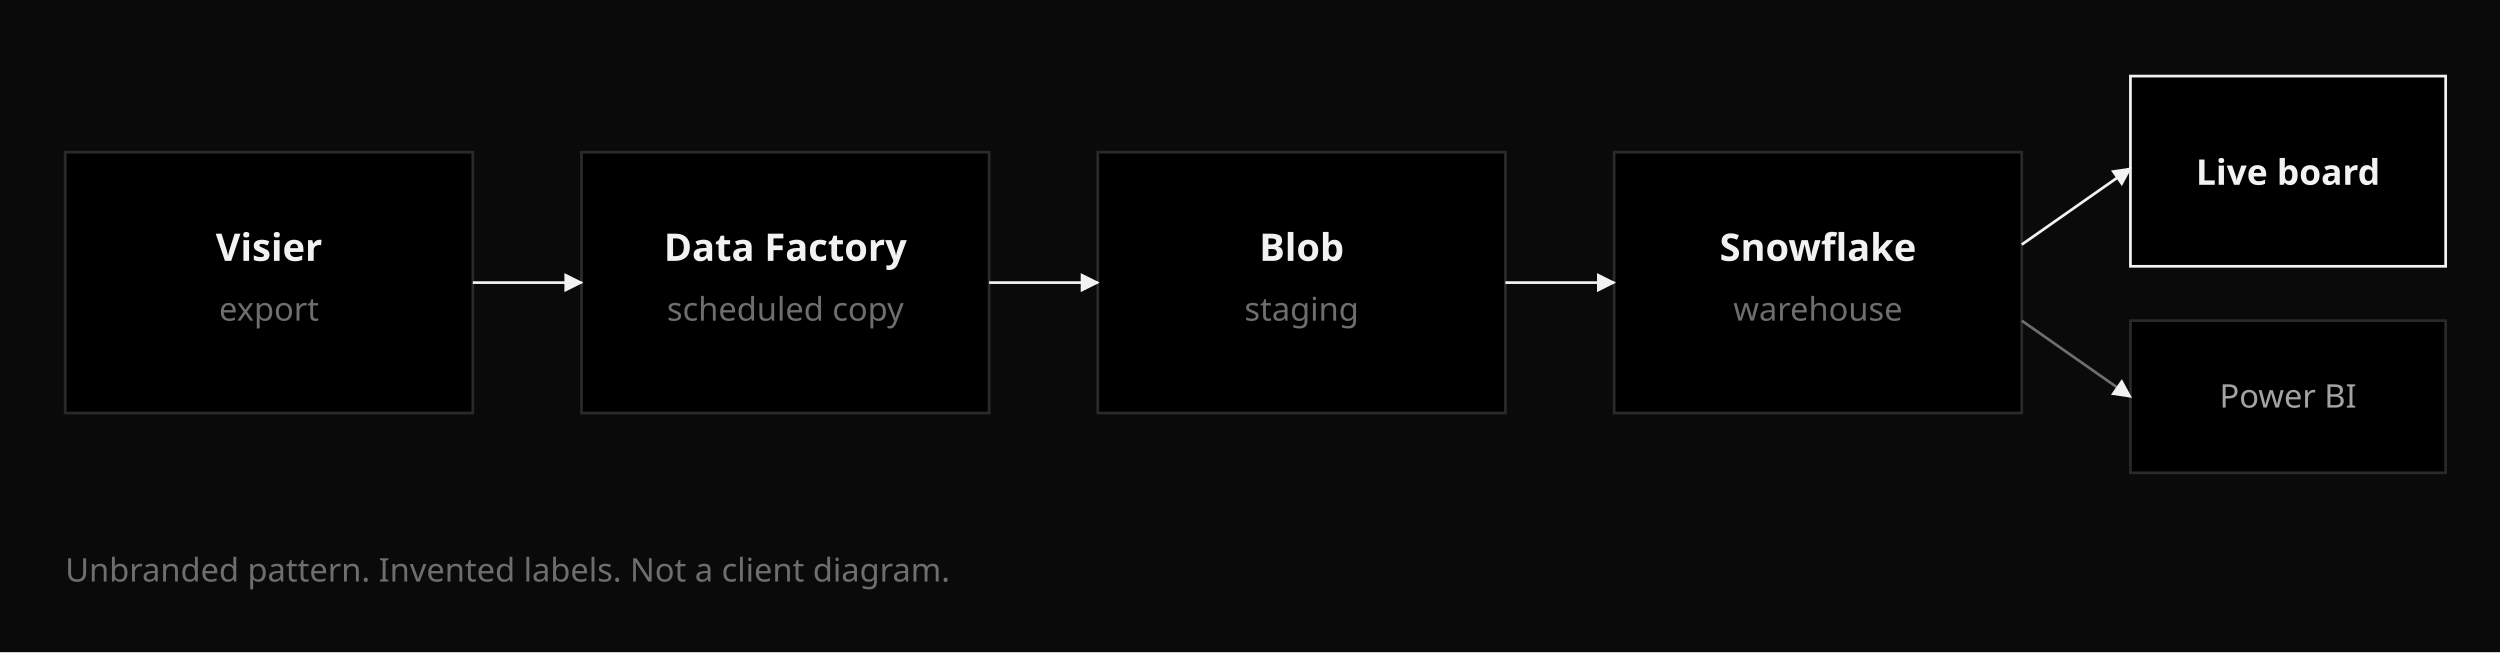
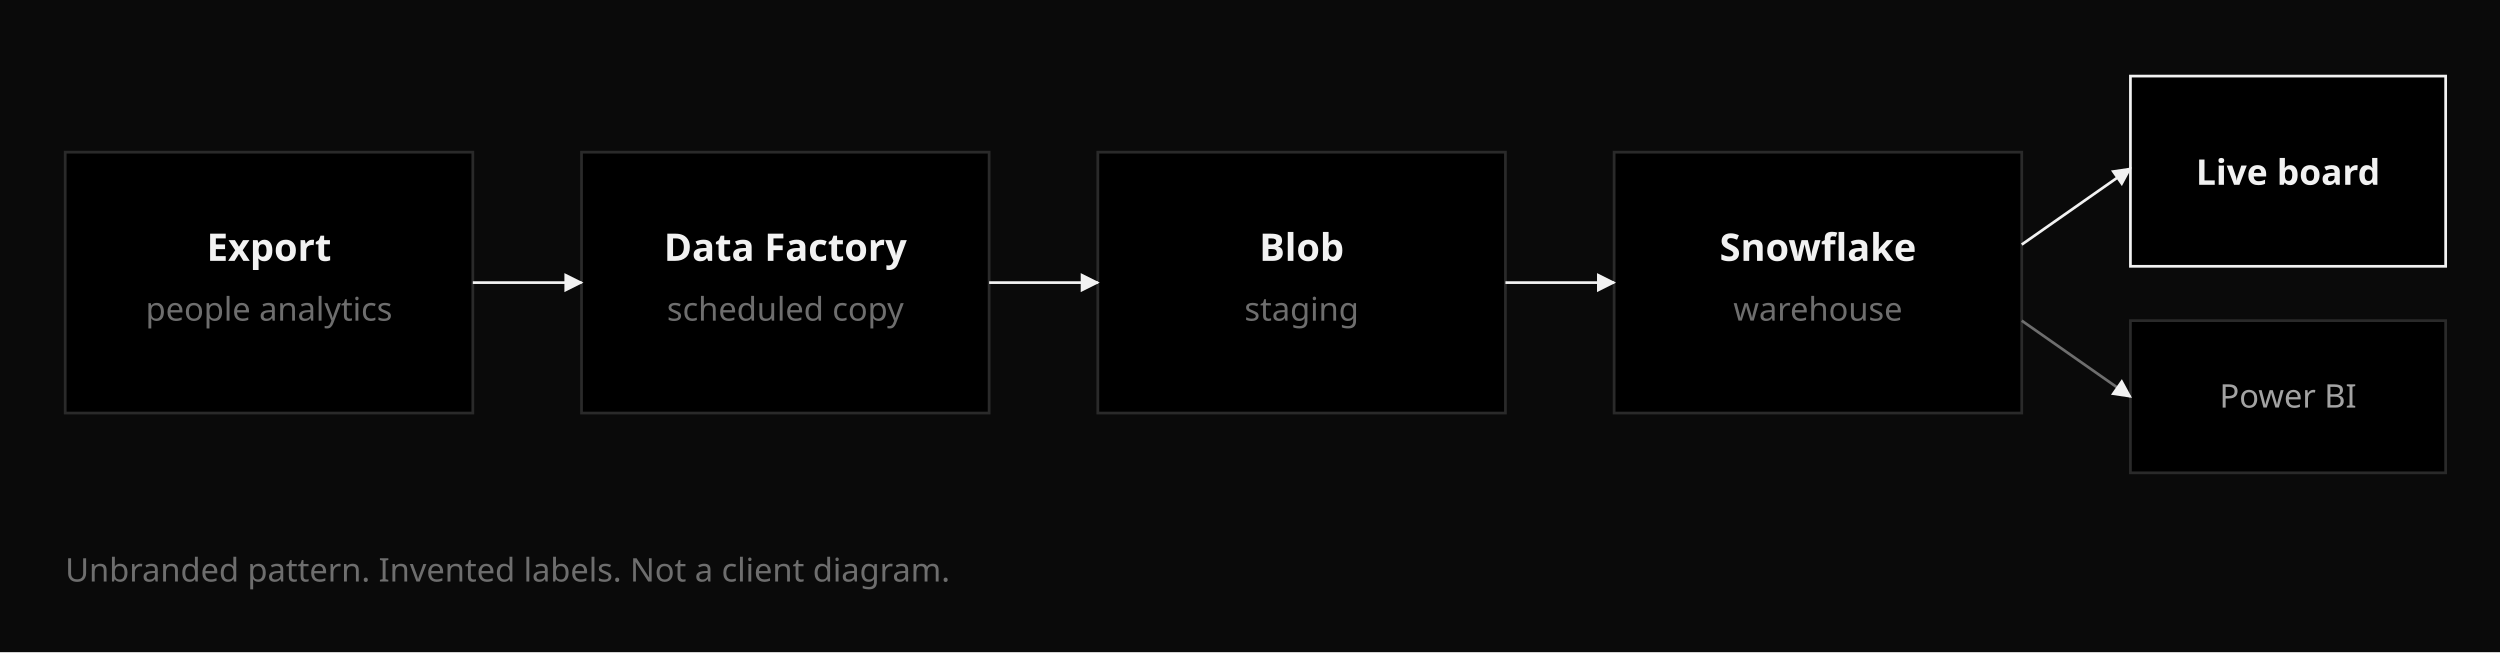
<svg xmlns="http://www.w3.org/2000/svg" viewBox="0 0 920 240" role="img" aria-labelledby="archTitle archDesc">
  <rect width="920" height="240" fill="#0a0a0a" />
  <defs>
    <marker id="arrow" viewBox="0 0 10 10" refX="9" refY="5" markerWidth="7" markerHeight="7" orient="auto">
      <path d="M 0 0 L 10 5 L 0 10 z" fill="#f2f2f2" />
    </marker>
  </defs>
  <g font-family="Geist, ui-sans-serif, system-ui, sans-serif">
    <rect x="24" y="56" width="150" height="96" fill="#000" stroke="#2a2a2a" />
-     <text x="99" y="96" text-anchor="middle" fill="#f2f2f2" font-size="14" font-weight="600">Visier</text>
-     <text x="99" y="118" text-anchor="middle" fill="#6e6e6e" font-size="12">export</text>
+     <text x="99" y="96" text-anchor="middle" fill="#f2f2f2" font-size="14" font-weight="600">Export</text>
+     <text x="99" y="118" text-anchor="middle" fill="#6e6e6e" font-size="12">people analytics</text>
    <rect x="214" y="56" width="150" height="96" fill="#000" stroke="#2a2a2a" />
    <text x="289" y="96" text-anchor="middle" fill="#f2f2f2" font-size="14" font-weight="600">Data Factory</text>
    <text x="289" y="118" text-anchor="middle" fill="#6e6e6e" font-size="12">scheduled copy</text>
    <rect x="404" y="56" width="150" height="96" fill="#000" stroke="#2a2a2a" />
    <text x="479" y="96" text-anchor="middle" fill="#f2f2f2" font-size="14" font-weight="600">Blob</text>
    <text x="479" y="118" text-anchor="middle" fill="#6e6e6e" font-size="12">staging</text>
    <rect x="594" y="56" width="150" height="96" fill="#000" stroke="#2a2a2a" />
    <text x="669" y="96" text-anchor="middle" fill="#f2f2f2" font-size="14" font-weight="600">Snowflake</text>
    <text x="669" y="118" text-anchor="middle" fill="#6e6e6e" font-size="12">warehouse</text>
    <rect x="784" y="28" width="116" height="70" fill="#000" stroke="#f2f2f2" />
    <text x="842" y="68" text-anchor="middle" fill="#f2f2f2" font-size="13" font-weight="600">Live board</text>
    <rect x="784" y="118" width="116" height="56" fill="#000" stroke="#2a2a2a" />
    <text x="842" y="150" text-anchor="middle" fill="#a3a3a3" font-size="12">Power BI</text>
  </g>
  <line x1="174" y1="104" x2="214" y2="104" stroke="#f2f2f2" stroke-width="1" marker-end="url(#arrow)" />
  <line x1="364" y1="104" x2="404" y2="104" stroke="#f2f2f2" stroke-width="1" marker-end="url(#arrow)" />
  <line x1="554" y1="104" x2="594" y2="104" stroke="#f2f2f2" stroke-width="1" marker-end="url(#arrow)" />
  <line x1="744" y1="90" x2="784" y2="62" stroke="#f2f2f2" stroke-width="1" marker-end="url(#arrow)" />
  <line x1="744" y1="118" x2="784" y2="146" stroke="#6e6e6e" stroke-width="1" marker-end="url(#arrow)" />
  <text x="24" y="214" fill="#6e6e6e" font-size="12" font-family="Geist, ui-sans-serif, system-ui, sans-serif">Unbranded pattern. Invented labels. Not a client diagram.</text>
</svg>
